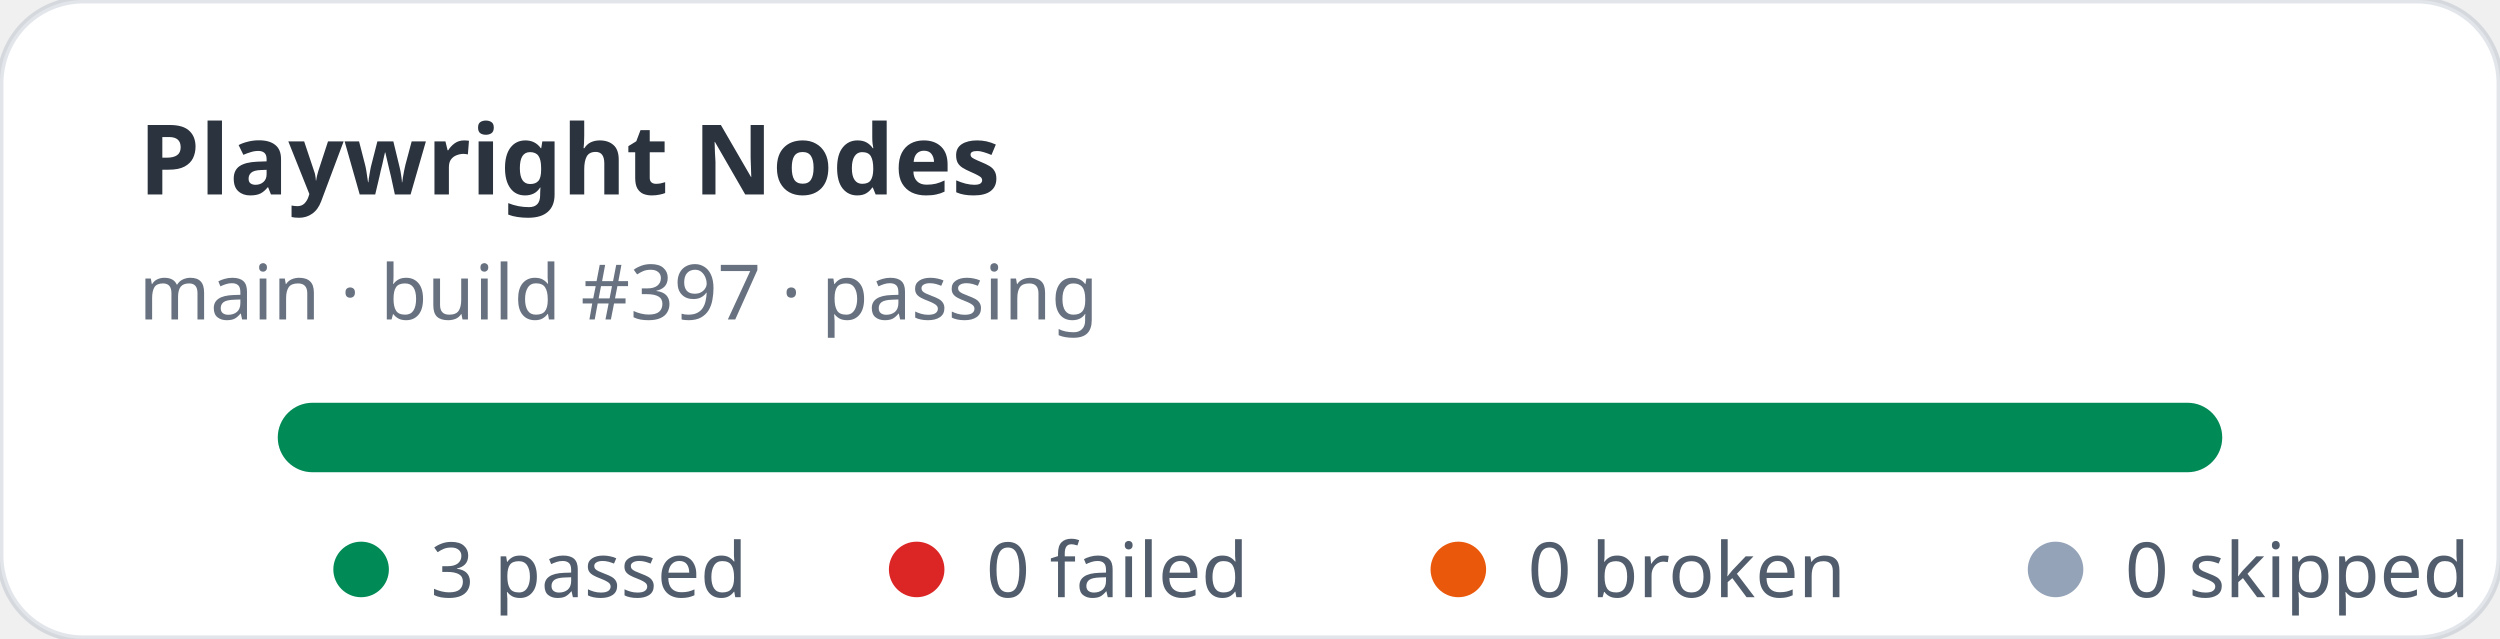
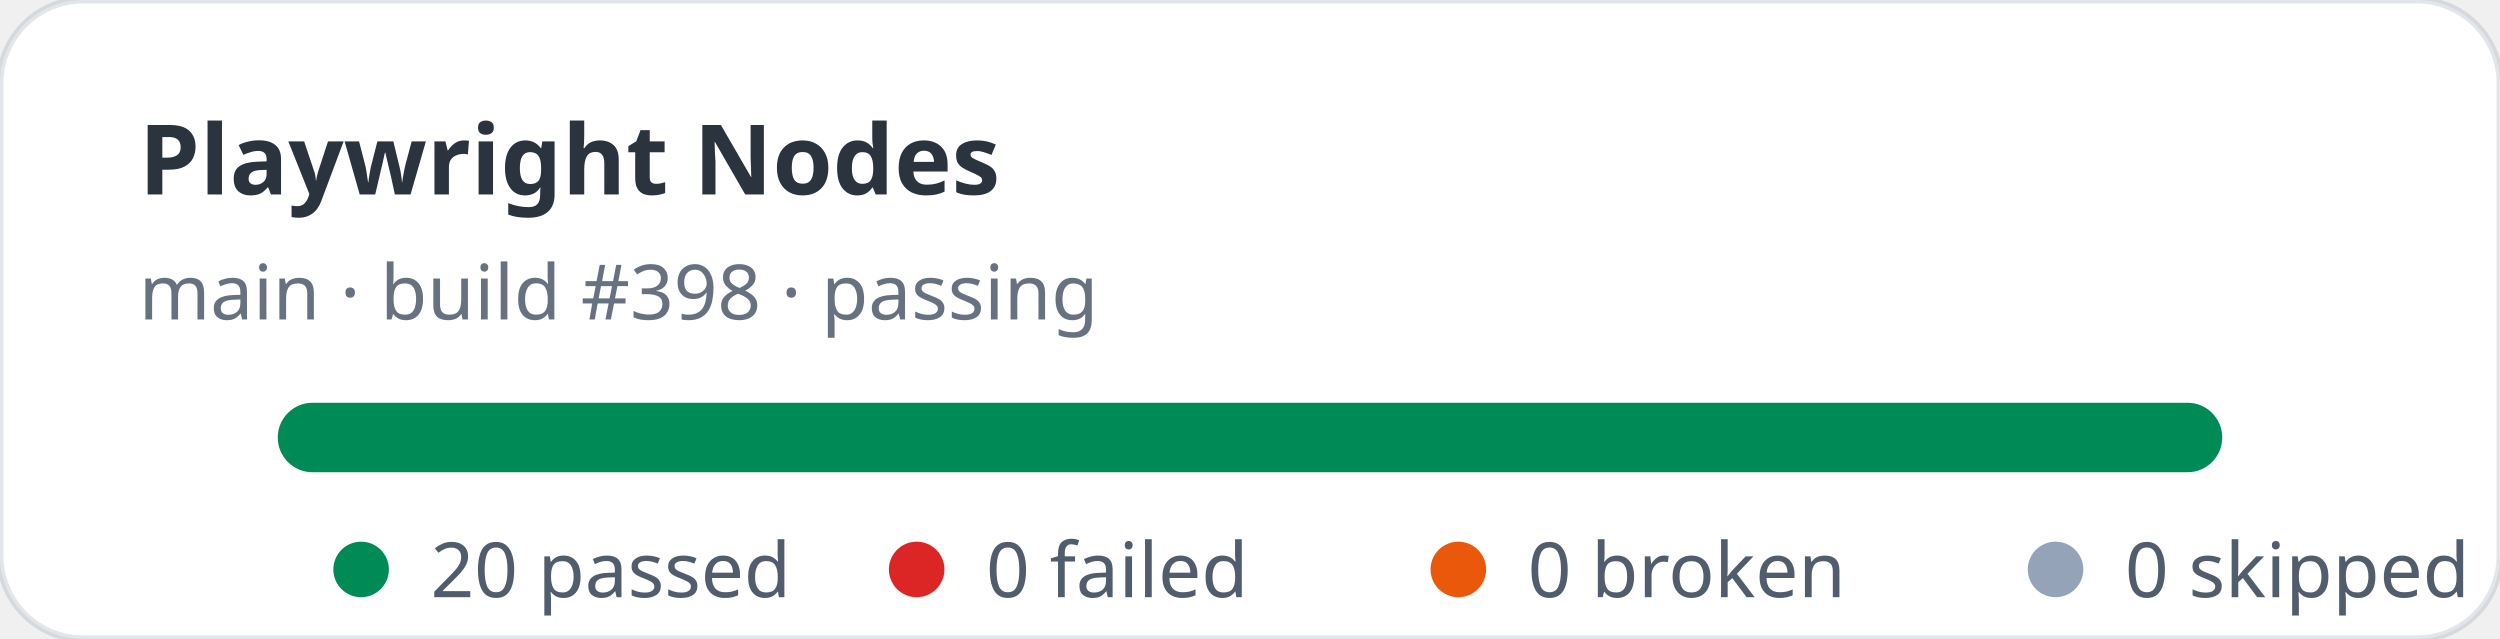
- <svg xmlns="http://www.w3.org/2000/svg" width="360" height="92" viewBox="0 0 360 92" role="img" aria-label="Playwright Nodes stats: 3 passed, 0 failed">
+ <svg xmlns="http://www.w3.org/2000/svg" width="360" height="92" viewBox="0 0 360 92" role="img" aria-label="Playwright Nodes stats: 20 passed, 0 failed">
  <rect width="360" height="92" rx="12" fill="#ffffff" stroke="rgba(11,48,86,0.12)" />
  <text x="20" y="28" fill="rgba(1,10,24,0.83)" font-family="ui-sans-serif,system-ui,sans-serif" font-size="14" font-weight="700">Playwright Nodes</text>
-   <text x="20" y="46" fill="rgba(2,19,44,0.6)" font-family="ui-sans-serif,system-ui,sans-serif" font-size="11">main · build #397 · passing</text>
+   <text x="20" y="46" fill="rgba(2,19,44,0.6)" font-family="ui-sans-serif,system-ui,sans-serif" font-size="11">main · build #398 · passing</text>
  <rect x="40" y="58" width="280" height="10" rx="5" fill="#e2e8f0" />
  <rect x="40" y="58" width="280" height="10" rx="5" fill="#008a56" />
  <g font-family="ui-sans-serif,system-ui,sans-serif" font-size="11" fill="rgba(1,18,40,0.68)">
    <circle cx="52" cy="82" r="4" fill="#008a56" />
-     <text x="62" y="86">3 passed</text>
+     <text x="62" y="86">20 passed</text>
    <circle cx="132" cy="82" r="4" fill="#dc2626" />
    <text x="142" y="86">0 failed</text>
    <circle cx="210" cy="82" r="4" fill="#ea580c" />
    <text x="220" y="86">0 broken</text>
    <circle cx="296" cy="82" r="4" fill="#94a3b8" />
    <text x="306" y="86">0 skipped</text>
  </g>
</svg>
